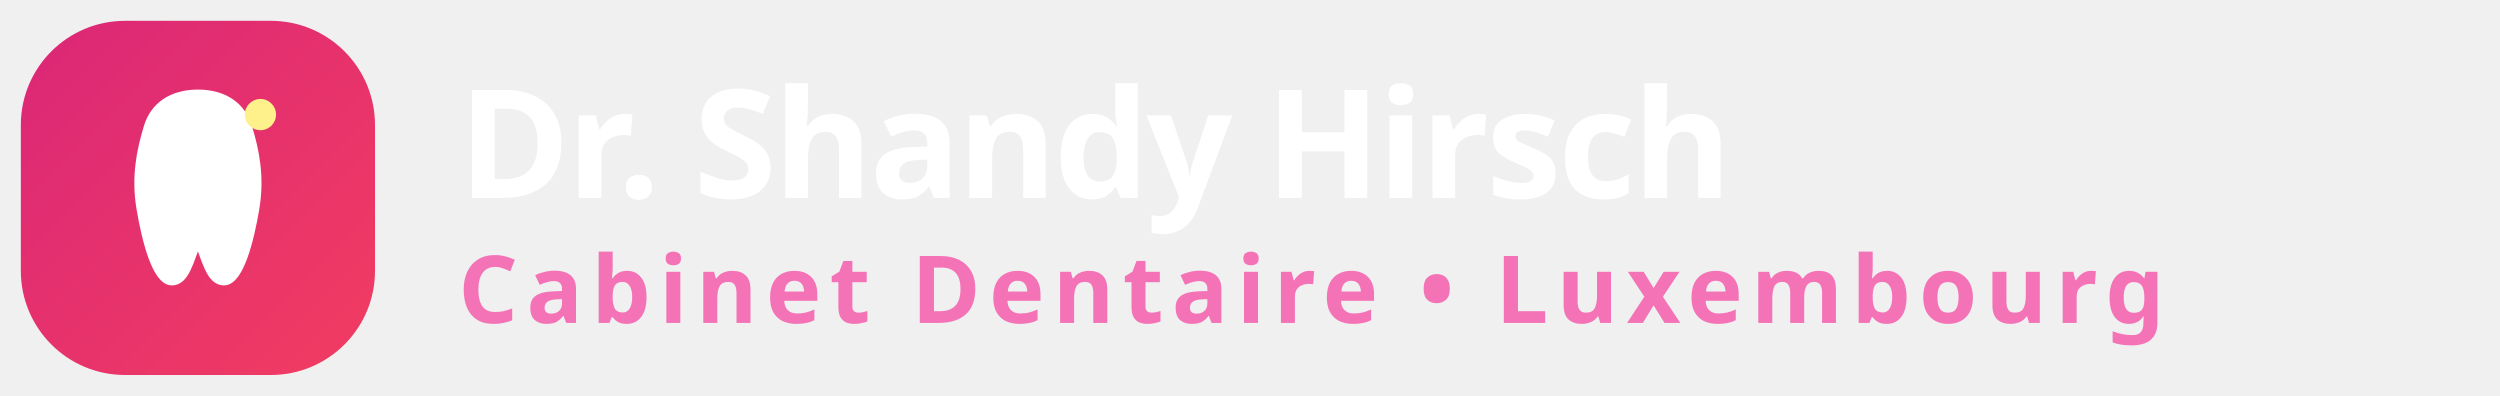
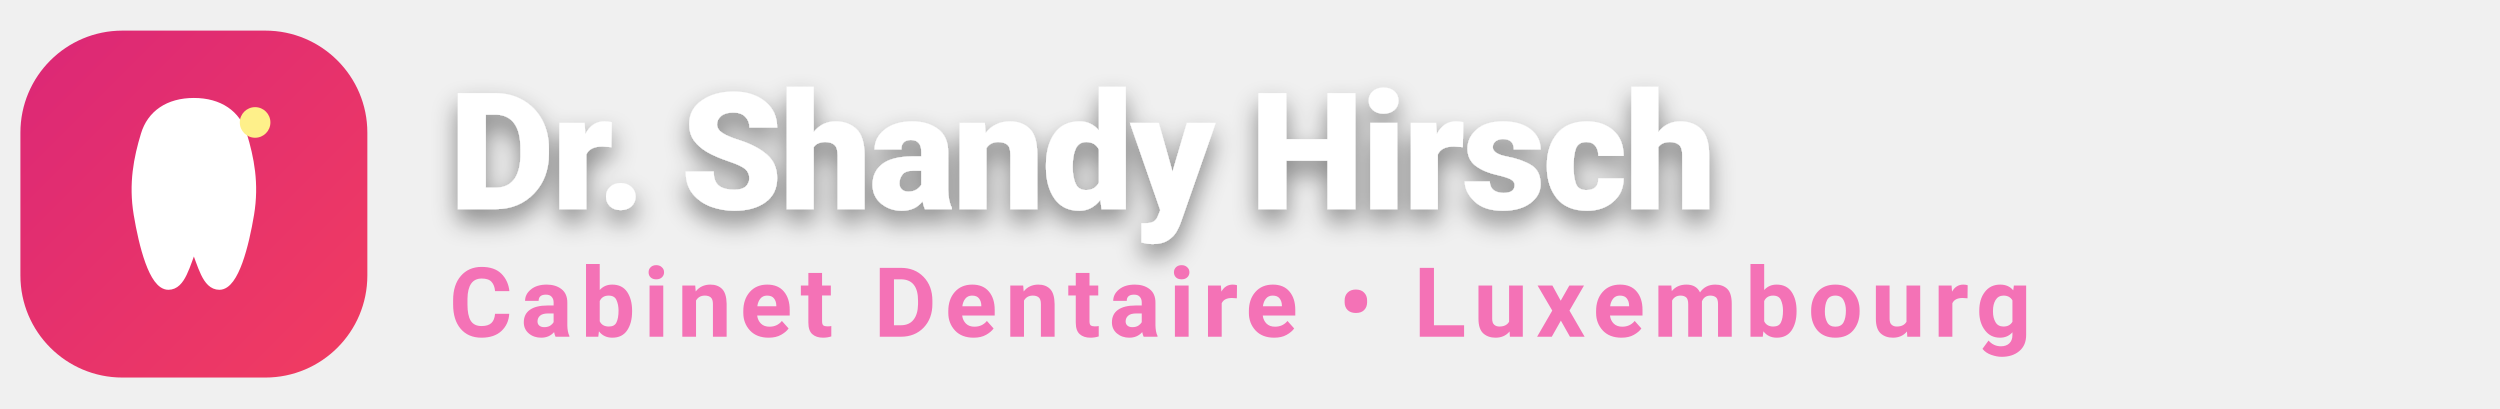
- <svg xmlns="http://www.w3.org/2000/svg" width="240" height="38" viewBox="0 0 240 38" fill="none" role="img" aria-label="Cabinet Dentaire Dr. Shandy Hirsch">
+ <svg xmlns="http://www.w3.org/2000/svg" width="245" height="40" viewBox="0 0 245 40" fill="none" role="img" aria-label="Cabinet Dentaire Dr. Shandy Hirsch">
  <defs>
    <linearGradient id="hirsch-grad-w" x1="0" y1="0" x2="38" y2="38" gradientUnits="userSpaceOnUse">
      <stop offset="0%" stop-color="#db2777" />
      <stop offset="100%" stop-color="#f43f5e" />
    </linearGradient>
+     <filter id="logo-text-shadow-w" x="-10%" y="-20%" width="130%" height="150%">
+       <feDropShadow dx="0" dy="1.2" stdDeviation="1.2" flood-color="#000000" flood-opacity="0.45" />
+     </filter>
  </defs>
-   <g transform="translate(2, 2)">
+   <g transform="translate(2, 3)">
    <rect width="34" height="34" rx="10" fill="url(#hirsch-grad-w)" />
    <path d="M17 7C14.5 7 12.8 8.2 12.2 10.2C11.5 12.5 11 15 11.5 18C12 21 13 25 14.5 25C15.8 25 16.2 23 17 21C17.8 23 18.2 25 19.5 25C21 25 22 21 22.5 18C23 15 22.5 12.5 21.8 10.2C21.2 8.2 19.5 7 17 7Z" fill="white" stroke="white" stroke-width="0.8" stroke-linejoin="round" />
    <circle cx="23" cy="9" r="1.5" fill="#fef08a" />
  </g>
-   <text x="44" y="19" fill="#ffffff" font-family="'Plus Jakarta Sans', 'Segoe UI', sans-serif" font-size="14.5" font-weight="800" letter-spacing="-0.3">Dr. Shandy Hirsch</text>
-   <text x="44" y="31" fill="#f472b6" font-family="'Plus Jakarta Sans', 'Segoe UI', sans-serif" font-size="9" font-weight="700" letter-spacing="0.8" text-transform="uppercase">Cabinet Dentaire • Luxembourg</text>
+   <text x="44" y="20.5" fill="#ffffff" filter="url(#logo-text-shadow-w)" font-family="'Plus Jakarta Sans', -apple-system, BlinkMacSystemFont, 'Segoe UI', Roboto, sans-serif" font-size="16" font-weight="800" letter-spacing="-0.3">Dr. Shandy Hirsch</text>
+   <text x="44" y="33" fill="#f472b6" font-family="'Plus Jakarta Sans', -apple-system, BlinkMacSystemFont, 'Segoe UI', Roboto, sans-serif" font-size="9.5" font-weight="700" letter-spacing="0.8" text-transform="uppercase">Cabinet Dentaire • Luxembourg</text>
</svg>
